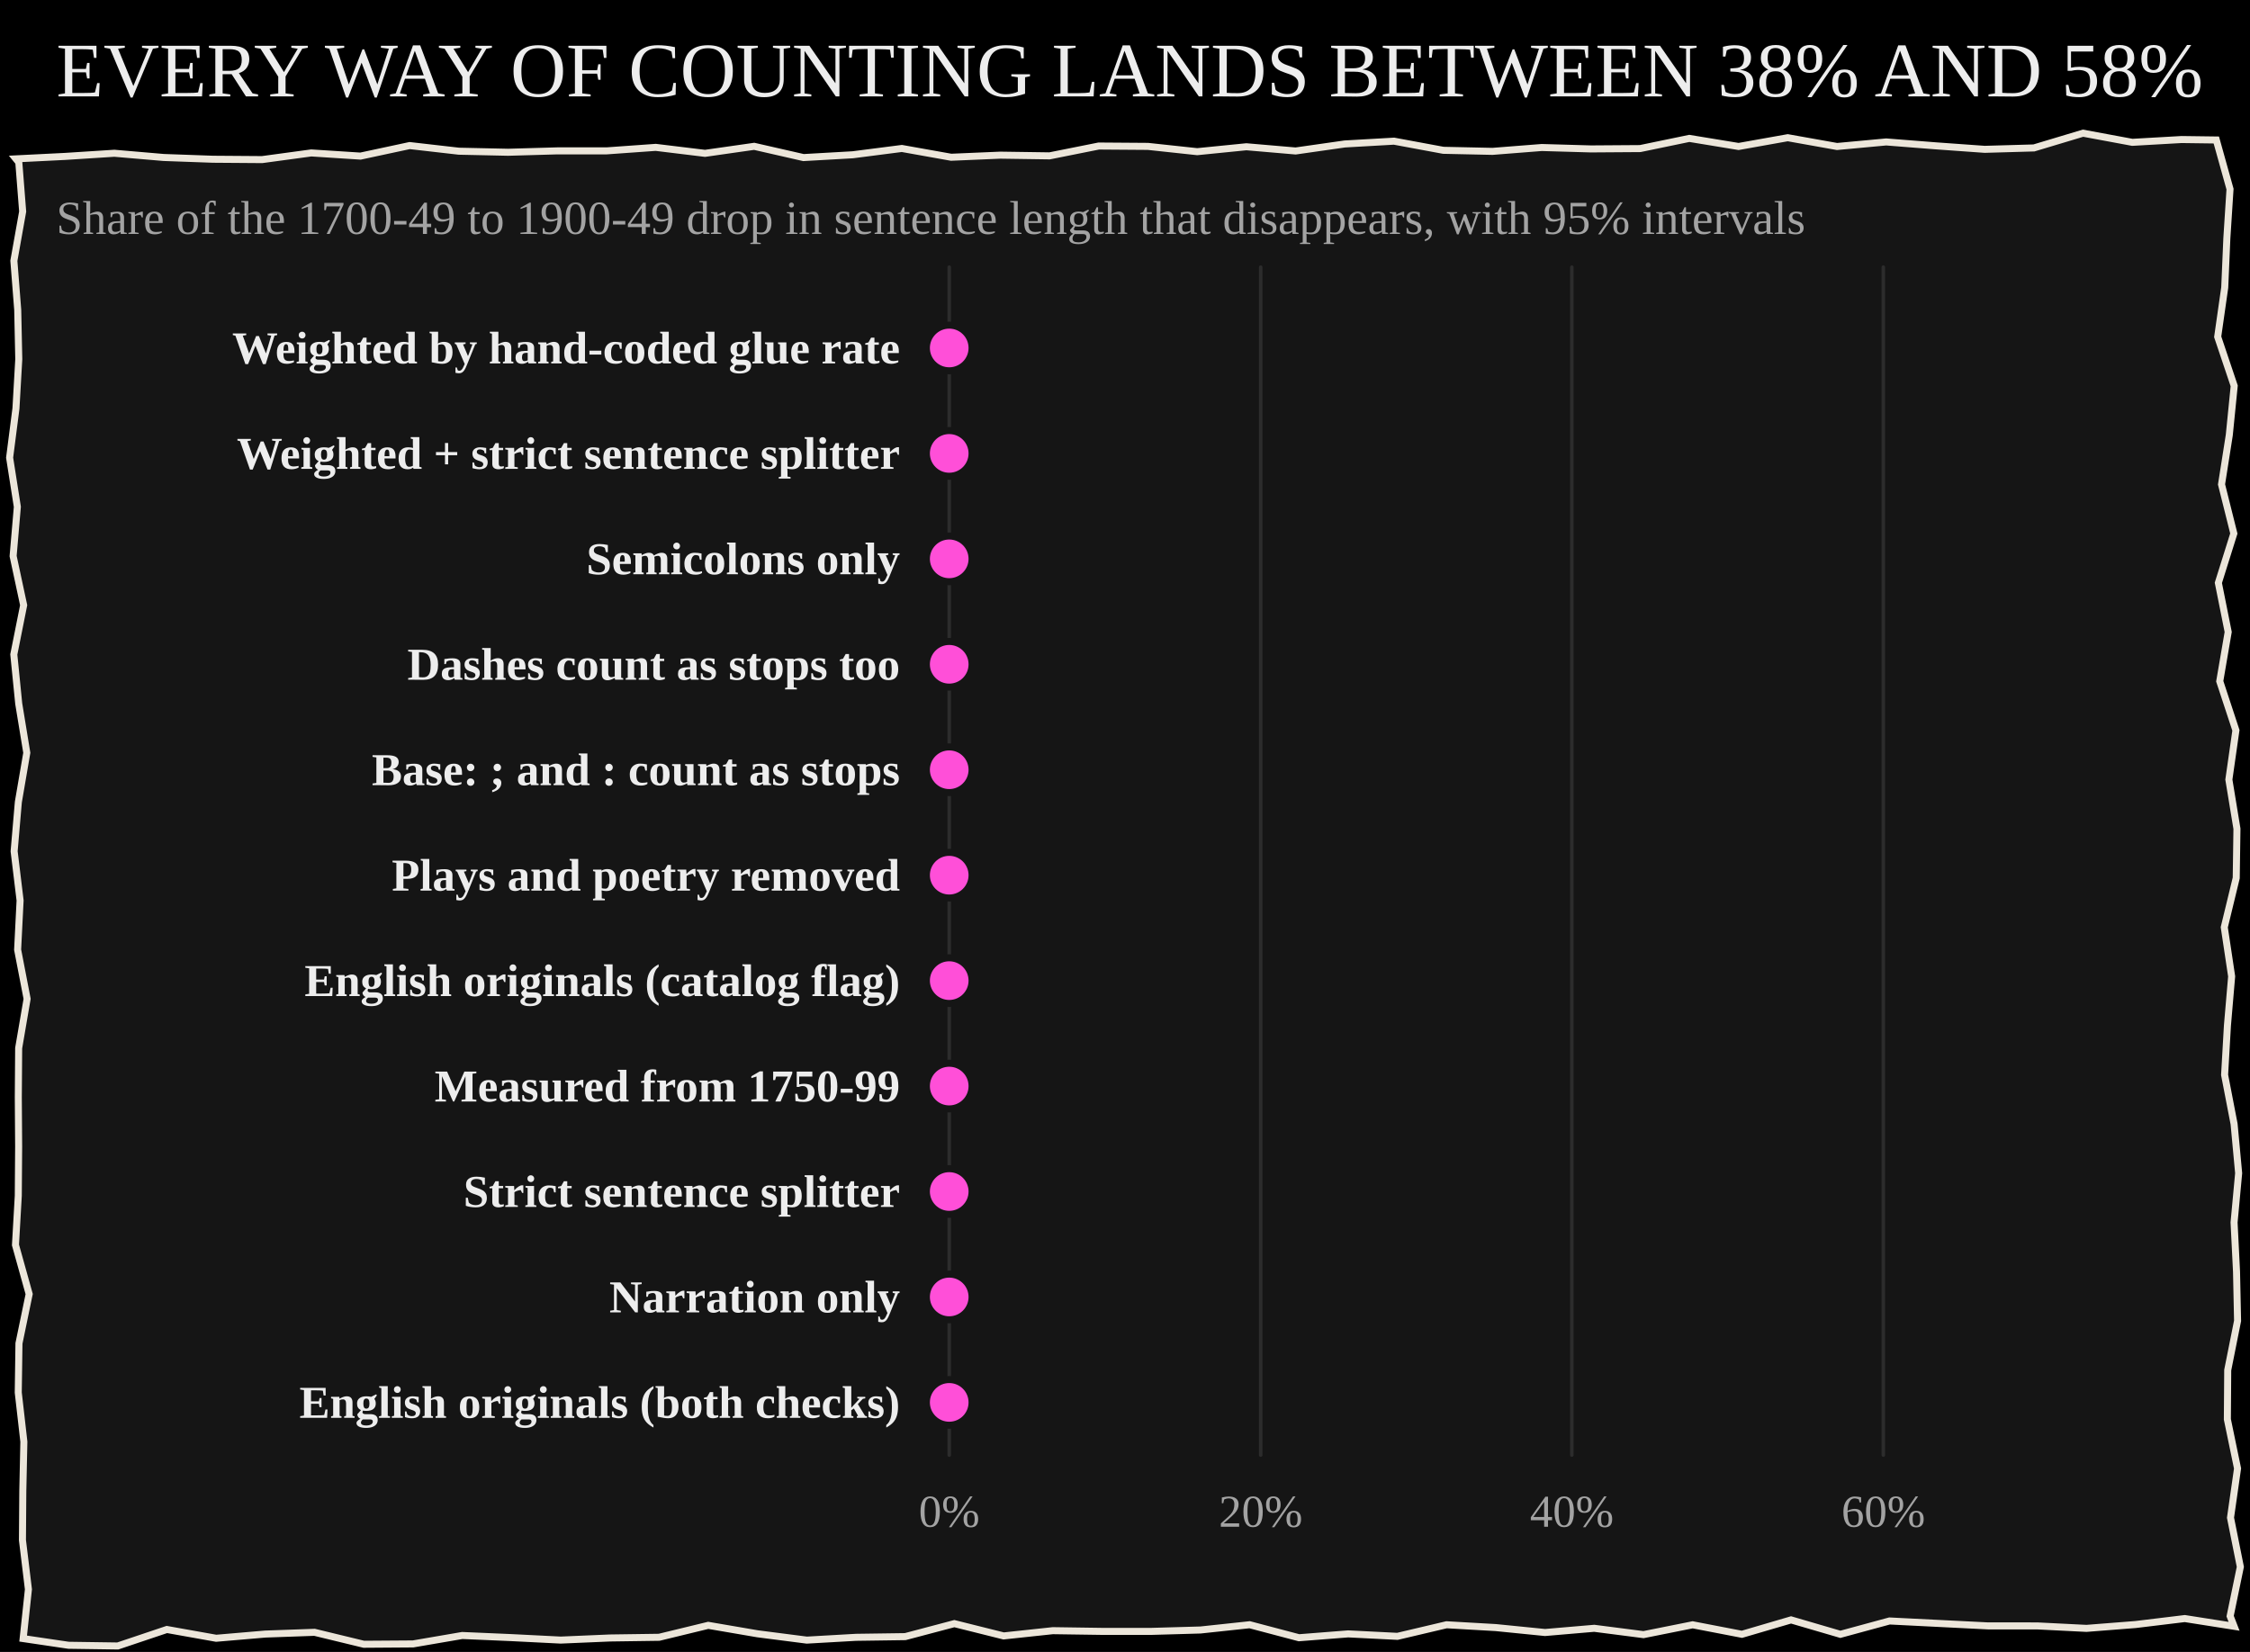
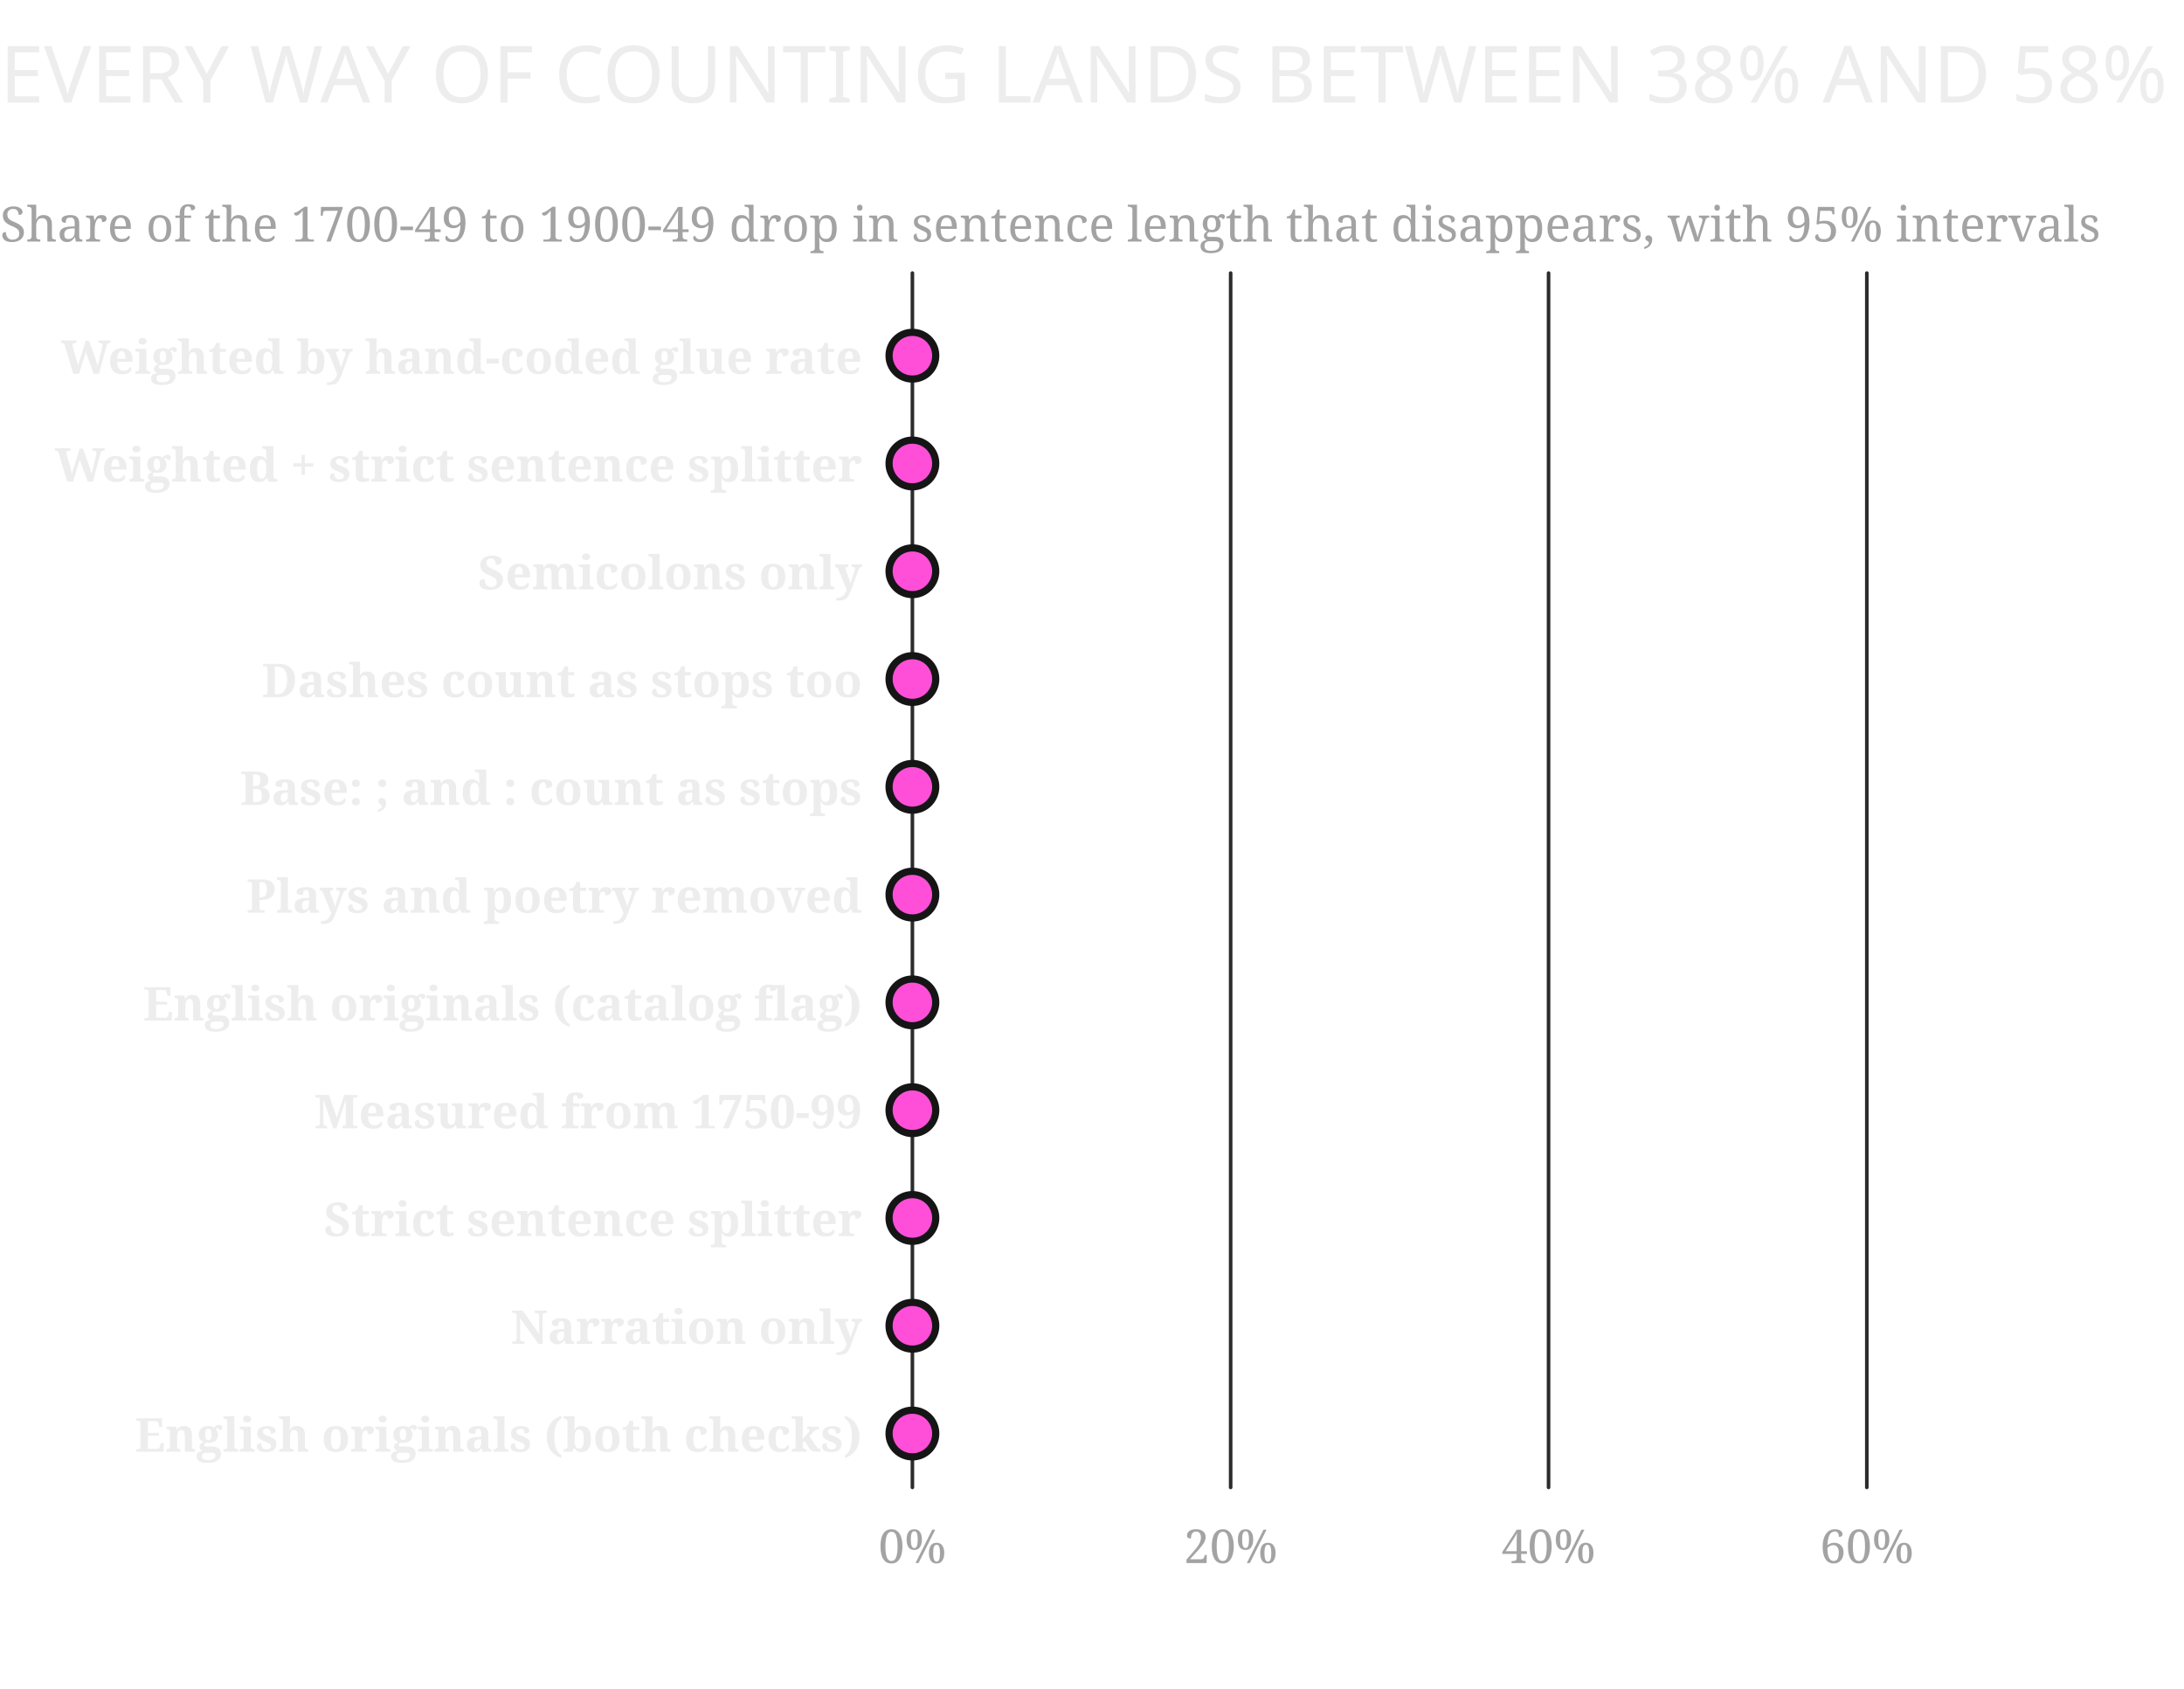
- <svg xmlns="http://www.w3.org/2000/svg" viewBox="0 0 640 470" width="640" height="470" role="img" aria-label="Dot and interval chart: the share of the 1700-49 to 1900-49 drop in sentence length that disappears when semicolons and colons count as sentence ends, measured eleven ways with 95% bootstrap intervals. Weighted by the hand-coded glue rate: 38% (28 to 48). Weighted with a strict sentence splitter: 42%. Semicolons only: 42%. Dashes counted too: 43%. Base count: 47% (38 to 60). Plays and poetry removed: 48%. English originals: 48%. Measured from 1750-99: 49%. Strict sentence splitter: 52%. Narration only: 54%. English originals by both checks: 58% (50 to 61). Every estimate lands between 38% and 58%; a line marks about 40%.">
+ <svg xmlns="http://www.w3.org/2000/svg" viewBox="16 0 608 470" width="608" height="470" role="img" aria-label="Dot and interval chart: the share of the 1700-49 to 1900-49 drop in sentence length that disappears when semicolons and colons count as sentence ends, measured eleven ways with 95% bootstrap intervals. Weighted by the hand-coded glue rate: 38% (28 to 48). Weighted with a strict sentence splitter: 42%. Semicolons only: 42%. Dashes counted too: 43%. Base count: 47% (38 to 60). Plays and poetry removed: 48%. English originals: 48%. Measured from 1750-99: 49%. Strict sentence splitter: 52%. Narration only: 54%. English originals by both checks: 58% (50 to 61). Every estimate lands between 38% and 58%; a line marks about 40%.">
  <defs />
-   <rect width="640" height="470" fill="#000000" />
-   <path class="d-paper" d="M6,43 L20,42.4 L34,41.6 L48,42.9 L62,43.5 L76,43.7 L90,41.9 L104,42.9 L118,40 L132,41.7 L146,42.1 L160,41.8 L174,41.9 L188,41 L202,42.8 L216,40.9 L230,44.2 L244,43.5 L258,41.8 L272,44.4 L286,43.9 L300,44.2 L314,41.5 L328,41.7 L342,43.3 L356,42 L370,43.3 L384,41.4 L398,40.7 L412,43.4 L426,43.8 L440,42.8 L454,43.3 L468,43.3 L482,40.5 L496,42.9 L510,40.5 L524,43.1 L538,41.9 L552,43.1 L566,44.2 L580,43.9 L594,39.8 L608,42.5 L622,41.8 L631.9,42 L635.7,56 L634.7,70 L634,84 L631.9,98 L636.5,112 L635,126 L632.7,140 L636.1,154 L631.6,168 L634.3,182 L631.8,196 L636.3,210 L634.2,224 L636.4,238 L636.1,252 L632.6,266 L634.6,280 L633.3,294 L632.4,308 L635,322 L636.2,336 L634.8,350 L635.4,364 L635.6,378 L632.7,392 L632.5,406 L635.3,420 L633.2,434 L635.9,448 L632.9,462 L634,464.9 L620,462.6 L606,464.2 L592,465.2 L578,464.4 L564,464.3 L550,463.5 L536,462.7 L522,466.4 L508,462.2 L494,466.2 L480,463.4 L466,466.1 L452,464.2 L438,465.3 L424,463.8 L410,462.9 L396,466.1 L382,465.3 L368,466.3 L354,462.5 L340,463.9 L326,464.2 L312,464.1 L298,463.8 L284,465.2 L270,461.6 L256,465.2 L242,465.3 L228,466 L214,464.1 L200,461.6 L186,464.9 L172,465 L158,465.5 L144,464.7 L130,464 L116,466.3 L102,466.3 L88,462.8 L74,463.2 L60,464.3 L46,461.7 L32,466.3 L18,466 L5.1,464 L6.7,450 L5.1,436 L5.3,422 L5.7,408 L4.2,394 L4.5,380 L7.5,366 L3.7,352 L4.6,338 L4.8,324 L4.8,310 L5,296 L7.5,282 L4.9,268 L5.7,254 L4.1,240 L5.4,226 L7.9,212 L5.7,198 L4.4,184 L7.3,170 L4.4,156 L5.7,142 L3.6,128 L5.5,114 L6.4,100 L6.2,86 L5.2,72 L7.8,58 L6.8,44 Z" fill="#151515" stroke="#ece6da" stroke-width="2" transform="rotate(-0.4 320 253)" />
-   <text x="16" y="20" font-family="var(--font-anton, Anton), Impact, sans-serif" font-size="22" fill="#ededed" text-anchor="start" dominant-baseline="central">EVERY WAY OF COUNTING LANDS BETWEEN 38% AND 58%</text>
-   <text x="16" y="62" font-family="var(--font-hanken-grotesk, 'Hanken Grotesk'), Arial, sans-serif" font-size="13.5" fill="#a3a3a3" text-anchor="start" dominant-baseline="central">Share of the 1700-49 to 1900-49 drop in sentence length that disappears, with 95% intervals</text>
+   <text x="16" y="20" font-family="Anton, Impact, sans-serif" font-size="22" fill="#ededed" text-anchor="start" dominant-baseline="central">EVERY WAY OF COUNTING LANDS BETWEEN 38% AND 58%</text>
+   <text x="16" y="62" font-family="Fraunces, Georgia, serif" font-size="13.5" fill="#a3a3a3" text-anchor="start" dominant-baseline="central">Share of the 1700-49 to 1900-49 drop in sentence length that disappears, with 95% intervals</text>
  <path d="M270,76 L270,414" fill="none" stroke="#2c2c2c" stroke-width="1" stroke-linecap="round" />
-   <text x="270" y="430" font-family="var(--font-hanken-grotesk, 'Hanken Grotesk'), Arial, sans-serif" font-size="13" fill="#a3a3a3" text-anchor="middle" dominant-baseline="central">0%</text>
+   <text x="270" y="430" font-family="Fraunces, Georgia, serif" font-size="13" fill="#a3a3a3" text-anchor="middle" dominant-baseline="central">0%</text>
  <path d="M358.6,76 L358.6,414" fill="none" stroke="#2c2c2c" stroke-width="1" stroke-linecap="round" />
-   <text x="358.6" y="430" font-family="var(--font-hanken-grotesk, 'Hanken Grotesk'), Arial, sans-serif" font-size="13" fill="#a3a3a3" text-anchor="middle" dominant-baseline="central">20%</text>
+   <text x="358.6" y="430" font-family="Fraunces, Georgia, serif" font-size="13" fill="#a3a3a3" text-anchor="middle" dominant-baseline="central">20%</text>
  <path d="M447.1,76 L447.1,414" fill="none" stroke="#2c2c2c" stroke-width="1" stroke-linecap="round" />
-   <text x="447.1" y="430" font-family="var(--font-hanken-grotesk, 'Hanken Grotesk'), Arial, sans-serif" font-size="13" fill="#a3a3a3" text-anchor="middle" dominant-baseline="central">40%</text>
+   <text x="447.1" y="430" font-family="Fraunces, Georgia, serif" font-size="13" fill="#a3a3a3" text-anchor="middle" dominant-baseline="central">40%</text>
  <path d="M535.7,76 L535.7,414" fill="none" stroke="#2c2c2c" stroke-width="1" stroke-linecap="round" />
-   <text x="535.7" y="430" font-family="var(--font-hanken-grotesk, 'Hanken Grotesk'), Arial, sans-serif" font-size="13" fill="#a3a3a3" text-anchor="middle" dominant-baseline="central">60%</text>
-   <text x="256" y="99" font-family="var(--font-hanken-grotesk, 'Hanken Grotesk'), Arial, sans-serif" font-size="13" font-weight="600" fill="#ededed" text-anchor="end" dominant-baseline="central">Weighted by hand-coded glue rate</text>
-   <text x="256" y="129" font-family="var(--font-hanken-grotesk, 'Hanken Grotesk'), Arial, sans-serif" font-size="13" font-weight="600" fill="#ededed" text-anchor="end" dominant-baseline="central">Weighted + strict sentence splitter</text>
-   <text x="256" y="159" font-family="var(--font-hanken-grotesk, 'Hanken Grotesk'), Arial, sans-serif" font-size="13" font-weight="600" fill="#ededed" text-anchor="end" dominant-baseline="central">Semicolons only</text>
-   <text x="256" y="189" font-family="var(--font-hanken-grotesk, 'Hanken Grotesk'), Arial, sans-serif" font-size="13" font-weight="600" fill="#ededed" text-anchor="end" dominant-baseline="central">Dashes count as stops too</text>
-   <text x="256" y="219" font-family="var(--font-hanken-grotesk, 'Hanken Grotesk'), Arial, sans-serif" font-size="13" font-weight="600" fill="#ededed" text-anchor="end" dominant-baseline="central">Base: ; and : count as stops</text>
-   <text x="256" y="249" font-family="var(--font-hanken-grotesk, 'Hanken Grotesk'), Arial, sans-serif" font-size="13" font-weight="600" fill="#ededed" text-anchor="end" dominant-baseline="central">Plays and poetry removed</text>
-   <text x="256" y="279" font-family="var(--font-hanken-grotesk, 'Hanken Grotesk'), Arial, sans-serif" font-size="13" font-weight="600" fill="#ededed" text-anchor="end" dominant-baseline="central">English originals (catalog flag)</text>
-   <text x="256" y="309" font-family="var(--font-hanken-grotesk, 'Hanken Grotesk'), Arial, sans-serif" font-size="13" font-weight="600" fill="#ededed" text-anchor="end" dominant-baseline="central">Measured from 1750-99</text>
-   <text x="256" y="339" font-family="var(--font-hanken-grotesk, 'Hanken Grotesk'), Arial, sans-serif" font-size="13" font-weight="600" fill="#ededed" text-anchor="end" dominant-baseline="central">Strict sentence splitter</text>
-   <text x="256" y="369" font-family="var(--font-hanken-grotesk, 'Hanken Grotesk'), Arial, sans-serif" font-size="13" font-weight="600" fill="#ededed" text-anchor="end" dominant-baseline="central">Narration only</text>
-   <text x="256" y="399" font-family="var(--font-hanken-grotesk, 'Hanken Grotesk'), Arial, sans-serif" font-size="13" font-weight="600" fill="#ededed" text-anchor="end" dominant-baseline="central">English originals (both checks)</text>
+   <text x="535.7" y="430" font-family="Fraunces, Georgia, serif" font-size="13" fill="#a3a3a3" text-anchor="middle" dominant-baseline="central">60%</text>
+   <text x="256" y="99" font-family="Fraunces, Georgia, serif" font-size="13" font-weight="600" fill="#ededed" text-anchor="end" dominant-baseline="central">Weighted by hand-coded glue rate</text>
+   <text x="256" y="129" font-family="Fraunces, Georgia, serif" font-size="13" font-weight="600" fill="#ededed" text-anchor="end" dominant-baseline="central">Weighted + strict sentence splitter</text>
+   <text x="256" y="159" font-family="Fraunces, Georgia, serif" font-size="13" font-weight="600" fill="#ededed" text-anchor="end" dominant-baseline="central">Semicolons only</text>
+   <text x="256" y="189" font-family="Fraunces, Georgia, serif" font-size="13" font-weight="600" fill="#ededed" text-anchor="end" dominant-baseline="central">Dashes count as stops too</text>
+   <text x="256" y="219" font-family="Fraunces, Georgia, serif" font-size="13" font-weight="600" fill="#ededed" text-anchor="end" dominant-baseline="central">Base: ; and : count as stops</text>
+   <text x="256" y="249" font-family="Fraunces, Georgia, serif" font-size="13" font-weight="600" fill="#ededed" text-anchor="end" dominant-baseline="central">Plays and poetry removed</text>
+   <text x="256" y="279" font-family="Fraunces, Georgia, serif" font-size="13" font-weight="600" fill="#ededed" text-anchor="end" dominant-baseline="central">English originals (catalog flag)</text>
+   <text x="256" y="309" font-family="Fraunces, Georgia, serif" font-size="13" font-weight="600" fill="#ededed" text-anchor="end" dominant-baseline="central">Measured from 1750-99</text>
+   <text x="256" y="339" font-family="Fraunces, Georgia, serif" font-size="13" font-weight="600" fill="#ededed" text-anchor="end" dominant-baseline="central">Strict sentence splitter</text>
+   <text x="256" y="369" font-family="Fraunces, Georgia, serif" font-size="13" font-weight="600" fill="#ededed" text-anchor="end" dominant-baseline="central">Narration only</text>
+   <text x="256" y="399" font-family="Fraunces, Georgia, serif" font-size="13" font-weight="600" fill="#ededed" text-anchor="end" dominant-baseline="central">English originals (both checks)</text>
  <g class="anim-live">
    <line y1="99" y2="99" stroke="#ece6da" stroke-width="3" stroke-linecap="round" x1="438.3" x2="438.3" opacity="0">
      <animate attributeName="x1" calcMode="discrete" values="438.3;426.8;407.1;397.5;394.3;394" keyTimes="0;0.083;0.092;0.1;0.108;0.117" dur="10s" fill="freeze" />
      <animate attributeName="x2" calcMode="discrete" values="438.3;449.8;469.4;479.1;482.3;482.6" keyTimes="0;0.083;0.092;0.1;0.108;0.117" dur="10s" fill="freeze" />
      <animate attributeName="opacity" calcMode="discrete" values="0;1" keyTimes="0;0.083" dur="10s" fill="freeze" />
    </line>
    <circle cy="99" r="6.5" fill="#ff4fd8" stroke="#151515" stroke-width="2" cx="270">
      <animate attributeName="cx" calcMode="discrete" values="270;310.7;386.4;430.8;451.2;454.9;449.1;441.2;438.3" keyTimes="0;0.033;0.042;0.05;0.058;0.067;0.075;0.083;0.092" dur="10s" fill="freeze" />
    </circle>
-     <text x="492.6" y="99" font-family="var(--font-hanken-grotesk, 'Hanken Grotesk'), Arial, sans-serif" font-size="14" font-weight="700" fill="#ff4fd8" text-anchor="start" dominant-baseline="central" opacity="0">
+     <text x="492.6" y="99" font-family="Fraunces, Georgia, serif" font-size="14" font-weight="700" fill="#ff4fd8" text-anchor="start" dominant-baseline="central" opacity="0">
      <animate attributeName="opacity" calcMode="discrete" values="0;1" keyTimes="0;0.117" dur="10s" fill="freeze" />38%</text>
    <line y1="129" y2="129" stroke="#ece6da" stroke-width="3" stroke-linecap="round" x1="456" x2="456" opacity="0">
      <animate attributeName="x1" calcMode="discrete" values="456;434.7;412.1;401.6;398.6;398.4" keyTimes="0;0.1;0.108;0.117;0.125;0.133" dur="10s" fill="freeze" />
      <animate attributeName="x2" calcMode="discrete" values="456;469.1;483;489.5;491.3;491.4" keyTimes="0;0.1;0.108;0.117;0.125;0.133" dur="10s" fill="freeze" />
      <animate attributeName="opacity" calcMode="discrete" values="0;1" keyTimes="0;0.1" dur="10s" fill="freeze" />
    </line>
    <circle cy="129" r="6.5" fill="#ff4fd8" stroke="#151515" stroke-width="2" cx="270">
      <animate attributeName="cx" calcMode="discrete" values="270;334.9;411;454.1;472.3;473.6;466.1;457.9;456" keyTimes="0;0.05;0.058;0.067;0.075;0.083;0.092;0.1;0.108" dur="10s" fill="freeze" />
    </circle>
-     <text x="501.4" y="129" font-family="var(--font-hanken-grotesk, 'Hanken Grotesk'), Arial, sans-serif" font-size="14" font-weight="700" fill="#ff4fd8" text-anchor="start" dominant-baseline="central" opacity="0">
+     <text x="501.4" y="129" font-family="Fraunces, Georgia, serif" font-size="14" font-weight="700" fill="#ff4fd8" text-anchor="start" dominant-baseline="central" opacity="0">
      <animate attributeName="opacity" calcMode="discrete" values="0;1" keyTimes="0;0.133" dur="10s" fill="freeze" />42%</text>
    <line y1="159" y2="159" stroke="#ece6da" stroke-width="3" stroke-linecap="round" x1="456" x2="456" opacity="0">
      <animate attributeName="x1" calcMode="discrete" values="456;435.2;420;413.4;411.8;411.7" keyTimes="0;0.117;0.125;0.133;0.142;0.15" dur="10s" fill="freeze" />
      <animate attributeName="x2" calcMode="discrete" values="456;483;502.8;511.4;513.5;513.6" keyTimes="0;0.117;0.125;0.133;0.142;0.15" dur="10s" fill="freeze" />
      <animate attributeName="opacity" calcMode="discrete" values="0;1" keyTimes="0;0.117" dur="10s" fill="freeze" />
    </line>
    <circle cy="159" r="6.5" fill="#ff4fd8" stroke="#151515" stroke-width="2" cx="270">
      <animate attributeName="cx" calcMode="discrete" values="270;353.2;422;459.5;473.7;472.6;464.3;456.9;456" keyTimes="0;0.067;0.075;0.083;0.092;0.1;0.108;0.117;0.125" dur="10s" fill="freeze" />
    </circle>
-     <text x="523.6" y="159" font-family="var(--font-hanken-grotesk, 'Hanken Grotesk'), Arial, sans-serif" font-size="14" font-weight="700" fill="#ff4fd8" text-anchor="start" dominant-baseline="central" opacity="0">
+     <text x="523.6" y="159" font-family="Fraunces, Georgia, serif" font-size="14" font-weight="700" fill="#ff4fd8" text-anchor="start" dominant-baseline="central" opacity="0">
      <animate attributeName="opacity" calcMode="discrete" values="0;1" keyTimes="0;0.15" dur="10s" fill="freeze" />42%</text>
    <line y1="189" y2="189" stroke="#ece6da" stroke-width="3" stroke-linecap="round" x1="460.4" x2="460.4" opacity="0">
      <animate attributeName="x1" calcMode="discrete" values="460.4;438.2;426.3;421.5;420.6" keyTimes="0;0.133;0.142;0.15;0.158" dur="10s" fill="freeze" />
      <animate attributeName="x2" calcMode="discrete" values="460.4;497.5;517.3;525.3;526.8;526.9" keyTimes="0;0.133;0.142;0.15;0.158;0.167" dur="10s" fill="freeze" />
      <animate attributeName="opacity" calcMode="discrete" values="0;1" keyTimes="0;0.133" dur="10s" fill="freeze" />
    </line>
    <circle cy="189" r="6.5" fill="#ff4fd8" stroke="#151515" stroke-width="2" cx="270">
      <animate attributeName="cx" calcMode="discrete" values="270;372.2;435.6;468.6;479.3;476;467;460.7;460.4" keyTimes="0;0.083;0.092;0.1;0.108;0.117;0.125;0.133;0.142" dur="10s" fill="freeze" />
    </circle>
-     <text x="536.9" y="189" font-family="var(--font-hanken-grotesk, 'Hanken Grotesk'), Arial, sans-serif" font-size="14" font-weight="700" fill="#ff4fd8" text-anchor="start" dominant-baseline="central" opacity="0">
+     <text x="536.9" y="189" font-family="Fraunces, Georgia, serif" font-size="14" font-weight="700" fill="#ff4fd8" text-anchor="start" dominant-baseline="central" opacity="0">
      <animate attributeName="opacity" calcMode="discrete" values="0;1" keyTimes="0;0.167" dur="10s" fill="freeze" />43%</text>
    <line y1="219" y2="219" stroke="#ece6da" stroke-width="3" stroke-linecap="round" x1="478.1" x2="478.1" opacity="0">
      <animate attributeName="x1" calcMode="discrete" values="478.1;472.7;452.8;442.6;438.8;438.3" keyTimes="0;0.142;0.15;0.158;0.167;0.175" dur="10s" fill="freeze" />
      <animate attributeName="x2" calcMode="discrete" values="478.1;486;514.7;529.5;534.9;535.7" keyTimes="0;0.142;0.15;0.158;0.167;0.175" dur="10s" fill="freeze" />
      <animate attributeName="opacity" calcMode="discrete" values="0;1" keyTimes="0;0.142" dur="10s" fill="freeze" />
    </line>
    <circle cy="219" r="6.5" fill="#ff4fd8" stroke="#151515" stroke-width="2" cx="270">
      <animate attributeName="cx" calcMode="discrete" values="270;296.2;398.7;460.6;491;499;493.4;483.5;478.1" keyTimes="0;0.092;0.1;0.108;0.117;0.125;0.133;0.142;0.15" dur="10s" fill="freeze" />
    </circle>
-     <text x="545.7" y="219" font-family="var(--font-hanken-grotesk, 'Hanken Grotesk'), Arial, sans-serif" font-size="14" font-weight="700" fill="#ff4fd8" text-anchor="start" dominant-baseline="central" opacity="0">
+     <text x="545.7" y="219" font-family="Fraunces, Georgia, serif" font-size="14" font-weight="700" fill="#ff4fd8" text-anchor="start" dominant-baseline="central" opacity="0">
      <animate attributeName="opacity" calcMode="discrete" values="0;1" keyTimes="0;0.175" dur="10s" fill="freeze" />47%</text>
    <line y1="249" y2="249" stroke="#ece6da" stroke-width="3" stroke-linecap="round" x1="482.6" x2="482.6" opacity="0">
      <animate attributeName="x1" calcMode="discrete" values="482.6;469.9;448.3;437.7;434.2;433.9" keyTimes="0;0.158;0.167;0.175;0.183;0.192" dur="10s" fill="freeze" />
      <animate attributeName="x2" calcMode="discrete" values="482.6;497.5;523.1;535.6;539.7;540.1" keyTimes="0;0.158;0.167;0.175;0.183;0.192" dur="10s" fill="freeze" />
      <animate attributeName="opacity" calcMode="discrete" values="0;1" keyTimes="0;0.158" dur="10s" fill="freeze" />
    </line>
    <circle cy="249" r="6.5" fill="#ff4fd8" stroke="#151515" stroke-width="2" cx="270">
      <animate attributeName="cx" calcMode="discrete" values="270;321.4;417.1;473.2;498.9;503.5;496.2;486.2;482.6" keyTimes="0;0.108;0.117;0.125;0.133;0.142;0.15;0.158;0.167" dur="10s" fill="freeze" />
    </circle>
-     <text x="550.1" y="249" font-family="var(--font-hanken-grotesk, 'Hanken Grotesk'), Arial, sans-serif" font-size="14" font-weight="700" fill="#ff4fd8" text-anchor="start" dominant-baseline="central" opacity="0">
+     <text x="550.1" y="249" font-family="Fraunces, Georgia, serif" font-size="14" font-weight="700" fill="#ff4fd8" text-anchor="start" dominant-baseline="central" opacity="0">
      <animate attributeName="opacity" calcMode="discrete" values="0;1" keyTimes="0;0.192" dur="10s" fill="freeze" />48%</text>
    <line y1="279" y2="279" stroke="#ece6da" stroke-width="3" stroke-linecap="round" x1="482.6" x2="482.6" opacity="0">
      <animate attributeName="x1" calcMode="discrete" values="482.6;464.5;445.4;436.6;434;433.9" keyTimes="0;0.175;0.183;0.192;0.2;0.208" dur="10s" fill="freeze" />
      <animate attributeName="x2" calcMode="discrete" values="482.6;502.2;523.1;532.8;535.6;535.7" keyTimes="0;0.175;0.183;0.192;0.2;0.208" dur="10s" fill="freeze" />
      <animate attributeName="opacity" calcMode="discrete" values="0;1" keyTimes="0;0.175" dur="10s" fill="freeze" />
    </line>
    <circle cy="279" r="6.5" fill="#ff4fd8" stroke="#151515" stroke-width="2" cx="270">
      <animate attributeName="cx" calcMode="discrete" values="270;344.2;431.2;480.5;501.2;502.7;494.1;484.8;482.6" keyTimes="0;0.125;0.133;0.142;0.15;0.158;0.167;0.175;0.183" dur="10s" fill="freeze" />
    </circle>
-     <text x="545.7" y="279" font-family="var(--font-hanken-grotesk, 'Hanken Grotesk'), Arial, sans-serif" font-size="14" font-weight="700" fill="#ff4fd8" text-anchor="start" dominant-baseline="central" opacity="0">
+     <text x="545.7" y="279" font-family="Fraunces, Georgia, serif" font-size="14" font-weight="700" fill="#ff4fd8" text-anchor="start" dominant-baseline="central" opacity="0">
      <animate attributeName="opacity" calcMode="discrete" values="0;1" keyTimes="0;0.208" dur="10s" fill="freeze" />48%</text>
    <line y1="309" y2="309" stroke="#ece6da" stroke-width="3" stroke-linecap="round" x1="487" x2="487" opacity="0">
      <animate attributeName="x1" calcMode="discrete" values="487;468.3;454.6;448.6;447.2;447.1" keyTimes="0;0.192;0.2;0.208;0.217;0.225" dur="10s" fill="freeze" />
      <animate attributeName="x2" calcMode="discrete" values="487;518.2;541;551;553.4" keyTimes="0;0.192;0.2;0.208;0.217" dur="10s" fill="freeze" />
      <animate attributeName="opacity" calcMode="discrete" values="0;1" keyTimes="0;0.192" dur="10s" fill="freeze" />
    </line>
    <circle cy="309" r="6.5" fill="#ff4fd8" stroke="#151515" stroke-width="2" cx="270">
      <animate attributeName="cx" calcMode="discrete" values="270;367;447.4;491.1;507.6;506.3;496.7;488;487" keyTimes="0;0.142;0.15;0.158;0.167;0.175;0.183;0.192;0.2" dur="10s" fill="freeze" />
    </circle>
-     <text x="563.4" y="309" font-family="var(--font-hanken-grotesk, 'Hanken Grotesk'), Arial, sans-serif" font-size="14" font-weight="700" fill="#ff4fd8" text-anchor="start" dominant-baseline="central" opacity="0">
+     <text x="563.4" y="309" font-family="Fraunces, Georgia, serif" font-size="14" font-weight="700" fill="#ff4fd8" text-anchor="start" dominant-baseline="central" opacity="0">
      <animate attributeName="opacity" calcMode="discrete" values="0;1" keyTimes="0;0.225" dur="10s" fill="freeze" />49%</text>
    <line y1="339" y2="339" stroke="#ece6da" stroke-width="3" stroke-linecap="round" x1="500.3" x2="500.3" opacity="0">
      <animate attributeName="x1" calcMode="discrete" values="500.3;470.6;454.8;448.4;447.1" keyTimes="0;0.208;0.217;0.225;0.233" dur="10s" fill="freeze" />
      <animate attributeName="x2" calcMode="discrete" values="500.3;527.5;542;547.9;549" keyTimes="0;0.208;0.217;0.225;0.233" dur="10s" fill="freeze" />
      <animate attributeName="opacity" calcMode="discrete" values="0;1" keyTimes="0;0.208" dur="10s" fill="freeze" />
    </line>
    <circle cy="339" r="6.5" fill="#ff4fd8" stroke="#151515" stroke-width="2" cx="270">
      <animate attributeName="cx" calcMode="discrete" values="270;393.6;470.3;510.1;523.1;519.1;508.3;500.6;500.3" keyTimes="0;0.158;0.167;0.175;0.183;0.192;0.2;0.208;0.217" dur="10s" fill="freeze" />
    </circle>
-     <text x="559" y="339" font-family="var(--font-hanken-grotesk, 'Hanken Grotesk'), Arial, sans-serif" font-size="14" font-weight="700" fill="#ff4fd8" text-anchor="start" dominant-baseline="central" opacity="0">
+     <text x="559" y="339" font-family="Fraunces, Georgia, serif" font-size="14" font-weight="700" fill="#ff4fd8" text-anchor="start" dominant-baseline="central" opacity="0">
      <animate attributeName="opacity" calcMode="discrete" values="0;1" keyTimes="0;0.242" dur="10s" fill="freeze" />52%</text>
    <line y1="369" y2="369" stroke="#ece6da" stroke-width="3" stroke-linecap="round" x1="509.1" x2="509.1" opacity="0">
      <animate attributeName="x1" calcMode="discrete" values="509.1;497.7;455.7;434.1;426.1;425" keyTimes="0;0.217;0.225;0.233;0.242;0.25" dur="10s" fill="freeze" />
      <animate attributeName="x2" calcMode="discrete" values="509.1;514.6;534.5;544.7;548.5;549" keyTimes="0;0.217;0.225;0.233;0.242;0.25" dur="10s" fill="freeze" />
      <animate attributeName="opacity" calcMode="discrete" values="0;1" keyTimes="0;0.217" dur="10s" fill="freeze" />
    </line>
    <circle cy="369" r="6.5" fill="#ff4fd8" stroke="#151515" stroke-width="2" cx="270">
      <animate attributeName="cx" calcMode="discrete" values="270;300.1;417.8;489;524;533.1;526.7;515.3;509.1" keyTimes="0;0.167;0.175;0.183;0.192;0.2;0.208;0.217;0.225" dur="10s" fill="freeze" />
    </circle>
-     <text x="559" y="369" font-family="var(--font-hanken-grotesk, 'Hanken Grotesk'), Arial, sans-serif" font-size="14" font-weight="700" fill="#ff4fd8" text-anchor="start" dominant-baseline="central" opacity="0">
+     <text x="559" y="369" font-family="Fraunces, Georgia, serif" font-size="14" font-weight="700" fill="#ff4fd8" text-anchor="start" dominant-baseline="central" opacity="0">
      <animate attributeName="opacity" calcMode="discrete" values="0;1" keyTimes="0;0.25" dur="10s" fill="freeze" />54%</text>
    <line y1="399" y2="399" stroke="#ece6da" stroke-width="3" stroke-linecap="round" x1="526.9" x2="526.9" opacity="0">
      <animate attributeName="x1" calcMode="discrete" values="526.9;517.7;501.9;494.2;491.7;491.4" keyTimes="0;0.233;0.242;0.25;0.258;0.267" dur="10s" fill="freeze" />
      <animate attributeName="x2" calcMode="discrete" values="526.9;530.3;536.2;539.1;540.1" keyTimes="0;0.233;0.242;0.25;0.258" dur="10s" fill="freeze" />
      <animate attributeName="opacity" calcMode="discrete" values="0;1" keyTimes="0;0.233" dur="10s" fill="freeze" />
    </line>
    <circle cy="399" r="6.5" fill="#ff4fd8" stroke="#151515" stroke-width="2" cx="270">
      <animate attributeName="cx" calcMode="discrete" values="270;332.1;447.7;515.5;546.6;552.1;543.3;531.3;526.9" keyTimes="0;0.183;0.192;0.2;0.208;0.217;0.225;0.233;0.242" dur="10s" fill="freeze" />
    </circle>
-     <text x="550.1" y="399" font-family="var(--font-hanken-grotesk, 'Hanken Grotesk'), Arial, sans-serif" font-size="14" font-weight="700" fill="#ff4fd8" text-anchor="start" dominant-baseline="central" opacity="0">
+     <text x="550.1" y="399" font-family="Fraunces, Georgia, serif" font-size="14" font-weight="700" fill="#ff4fd8" text-anchor="start" dominant-baseline="central" opacity="0">
      <animate attributeName="opacity" calcMode="discrete" values="0;1" keyTimes="0;0.267" dur="10s" fill="freeze" />58%</text>
    <line x1="447.1" x2="447.1" y1="76" stroke="#ece6da" stroke-width="2.5" stroke-dasharray="6 5" y2="76" opacity="0">
      <animate attributeName="y2" calcMode="discrete" values="76;139.2;261.7;341;386.5;407.6;413.7;414" keyTimes="0;0.333;0.342;0.35;0.358;0.367;0.375;0.383" dur="10s" fill="freeze" />
      <animate attributeName="opacity" calcMode="discrete" values="0;1" keyTimes="0;0.333" dur="10s" fill="freeze" />
    </line>
-     <text x="447.1" y="450" font-family="var(--font-anton, Anton), Impact, sans-serif" font-size="17" fill="#ededed" text-anchor="middle" dominant-baseline="central" letter-spacing="0.5" opacity="0">
+     <text x="447.1" y="450" font-family="Anton, Impact, sans-serif" font-size="17" fill="#ededed" text-anchor="middle" dominant-baseline="central" letter-spacing="0.5" opacity="0">
      <animate attributeName="opacity" calcMode="discrete" values="0;1" keyTimes="0;0.383" dur="10s" fill="freeze" />about 40%</text>
  </g>
  <g class="anim-still" display="none">
    <line y1="99" y2="99" stroke="#ece6da" stroke-width="3" stroke-linecap="round" x1="394" x2="482.6" opacity="1" />
    <circle cy="99" r="6.5" fill="#ff4fd8" stroke="#151515" stroke-width="2" cx="438.3" />
-     <text x="492.6" y="99" font-family="var(--font-hanken-grotesk, 'Hanken Grotesk'), Arial, sans-serif" font-size="14" font-weight="700" fill="#ff4fd8" text-anchor="start" dominant-baseline="central" opacity="1">38%</text>
+     <text x="492.6" y="99" font-family="Fraunces, Georgia, serif" font-size="14" font-weight="700" fill="#ff4fd8" text-anchor="start" dominant-baseline="central" opacity="1">38%</text>
    <line y1="129" y2="129" stroke="#ece6da" stroke-width="3" stroke-linecap="round" x1="398.4" x2="491.4" opacity="1" />
    <circle cy="129" r="6.5" fill="#ff4fd8" stroke="#151515" stroke-width="2" cx="456" />
-     <text x="501.4" y="129" font-family="var(--font-hanken-grotesk, 'Hanken Grotesk'), Arial, sans-serif" font-size="14" font-weight="700" fill="#ff4fd8" text-anchor="start" dominant-baseline="central" opacity="1">42%</text>
+     <text x="501.4" y="129" font-family="Fraunces, Georgia, serif" font-size="14" font-weight="700" fill="#ff4fd8" text-anchor="start" dominant-baseline="central" opacity="1">42%</text>
    <line y1="159" y2="159" stroke="#ece6da" stroke-width="3" stroke-linecap="round" x1="411.7" x2="513.6" opacity="1" />
    <circle cy="159" r="6.5" fill="#ff4fd8" stroke="#151515" stroke-width="2" cx="456" />
-     <text x="523.6" y="159" font-family="var(--font-hanken-grotesk, 'Hanken Grotesk'), Arial, sans-serif" font-size="14" font-weight="700" fill="#ff4fd8" text-anchor="start" dominant-baseline="central" opacity="1">42%</text>
+     <text x="523.6" y="159" font-family="Fraunces, Georgia, serif" font-size="14" font-weight="700" fill="#ff4fd8" text-anchor="start" dominant-baseline="central" opacity="1">42%</text>
    <line y1="189" y2="189" stroke="#ece6da" stroke-width="3" stroke-linecap="round" x1="420.6" x2="526.9" opacity="1" />
    <circle cy="189" r="6.5" fill="#ff4fd8" stroke="#151515" stroke-width="2" cx="460.4" />
-     <text x="536.9" y="189" font-family="var(--font-hanken-grotesk, 'Hanken Grotesk'), Arial, sans-serif" font-size="14" font-weight="700" fill="#ff4fd8" text-anchor="start" dominant-baseline="central" opacity="1">43%</text>
+     <text x="536.9" y="189" font-family="Fraunces, Georgia, serif" font-size="14" font-weight="700" fill="#ff4fd8" text-anchor="start" dominant-baseline="central" opacity="1">43%</text>
    <line y1="219" y2="219" stroke="#ece6da" stroke-width="3" stroke-linecap="round" x1="438.3" x2="535.7" opacity="1" />
    <circle cy="219" r="6.5" fill="#ff4fd8" stroke="#151515" stroke-width="2" cx="478.1" />
-     <text x="545.7" y="219" font-family="var(--font-hanken-grotesk, 'Hanken Grotesk'), Arial, sans-serif" font-size="14" font-weight="700" fill="#ff4fd8" text-anchor="start" dominant-baseline="central" opacity="1">47%</text>
+     <text x="545.7" y="219" font-family="Fraunces, Georgia, serif" font-size="14" font-weight="700" fill="#ff4fd8" text-anchor="start" dominant-baseline="central" opacity="1">47%</text>
    <line y1="249" y2="249" stroke="#ece6da" stroke-width="3" stroke-linecap="round" x1="433.9" x2="540.1" opacity="1" />
    <circle cy="249" r="6.5" fill="#ff4fd8" stroke="#151515" stroke-width="2" cx="482.6" />
-     <text x="550.1" y="249" font-family="var(--font-hanken-grotesk, 'Hanken Grotesk'), Arial, sans-serif" font-size="14" font-weight="700" fill="#ff4fd8" text-anchor="start" dominant-baseline="central" opacity="1">48%</text>
+     <text x="550.1" y="249" font-family="Fraunces, Georgia, serif" font-size="14" font-weight="700" fill="#ff4fd8" text-anchor="start" dominant-baseline="central" opacity="1">48%</text>
    <line y1="279" y2="279" stroke="#ece6da" stroke-width="3" stroke-linecap="round" x1="433.9" x2="535.7" opacity="1" />
    <circle cy="279" r="6.5" fill="#ff4fd8" stroke="#151515" stroke-width="2" cx="482.6" />
-     <text x="545.7" y="279" font-family="var(--font-hanken-grotesk, 'Hanken Grotesk'), Arial, sans-serif" font-size="14" font-weight="700" fill="#ff4fd8" text-anchor="start" dominant-baseline="central" opacity="1">48%</text>
+     <text x="545.7" y="279" font-family="Fraunces, Georgia, serif" font-size="14" font-weight="700" fill="#ff4fd8" text-anchor="start" dominant-baseline="central" opacity="1">48%</text>
    <line y1="309" y2="309" stroke="#ece6da" stroke-width="3" stroke-linecap="round" x1="447.1" x2="553.4" opacity="1" />
    <circle cy="309" r="6.5" fill="#ff4fd8" stroke="#151515" stroke-width="2" cx="487" />
-     <text x="563.4" y="309" font-family="var(--font-hanken-grotesk, 'Hanken Grotesk'), Arial, sans-serif" font-size="14" font-weight="700" fill="#ff4fd8" text-anchor="start" dominant-baseline="central" opacity="1">49%</text>
+     <text x="563.4" y="309" font-family="Fraunces, Georgia, serif" font-size="14" font-weight="700" fill="#ff4fd8" text-anchor="start" dominant-baseline="central" opacity="1">49%</text>
    <line y1="339" y2="339" stroke="#ece6da" stroke-width="3" stroke-linecap="round" x1="447.1" x2="549" opacity="1" />
    <circle cy="339" r="6.5" fill="#ff4fd8" stroke="#151515" stroke-width="2" cx="500.3" />
-     <text x="559" y="339" font-family="var(--font-hanken-grotesk, 'Hanken Grotesk'), Arial, sans-serif" font-size="14" font-weight="700" fill="#ff4fd8" text-anchor="start" dominant-baseline="central" opacity="1">52%</text>
+     <text x="559" y="339" font-family="Fraunces, Georgia, serif" font-size="14" font-weight="700" fill="#ff4fd8" text-anchor="start" dominant-baseline="central" opacity="1">52%</text>
    <line y1="369" y2="369" stroke="#ece6da" stroke-width="3" stroke-linecap="round" x1="425" x2="549" opacity="1" />
    <circle cy="369" r="6.5" fill="#ff4fd8" stroke="#151515" stroke-width="2" cx="509.1" />
-     <text x="559" y="369" font-family="var(--font-hanken-grotesk, 'Hanken Grotesk'), Arial, sans-serif" font-size="14" font-weight="700" fill="#ff4fd8" text-anchor="start" dominant-baseline="central" opacity="1">54%</text>
+     <text x="559" y="369" font-family="Fraunces, Georgia, serif" font-size="14" font-weight="700" fill="#ff4fd8" text-anchor="start" dominant-baseline="central" opacity="1">54%</text>
    <line y1="399" y2="399" stroke="#ece6da" stroke-width="3" stroke-linecap="round" x1="491.4" x2="540.1" opacity="1" />
    <circle cy="399" r="6.5" fill="#ff4fd8" stroke="#151515" stroke-width="2" cx="526.9" />
-     <text x="550.1" y="399" font-family="var(--font-hanken-grotesk, 'Hanken Grotesk'), Arial, sans-serif" font-size="14" font-weight="700" fill="#ff4fd8" text-anchor="start" dominant-baseline="central" opacity="1">58%</text>
+     <text x="550.1" y="399" font-family="Fraunces, Georgia, serif" font-size="14" font-weight="700" fill="#ff4fd8" text-anchor="start" dominant-baseline="central" opacity="1">58%</text>
    <line x1="447.1" x2="447.1" y1="76" stroke="#ece6da" stroke-width="2.5" stroke-dasharray="6 5" y2="414" opacity="1" />
-     <text x="447.1" y="450" font-family="var(--font-anton, Anton), Impact, sans-serif" font-size="17" fill="#ededed" text-anchor="middle" dominant-baseline="central" letter-spacing="0.5" opacity="1">about 40%</text>
+     <text x="447.1" y="450" font-family="Anton, Impact, sans-serif" font-size="17" fill="#ededed" text-anchor="middle" dominant-baseline="central" letter-spacing="0.5" opacity="1">about 40%</text>
  </g>
</svg>
